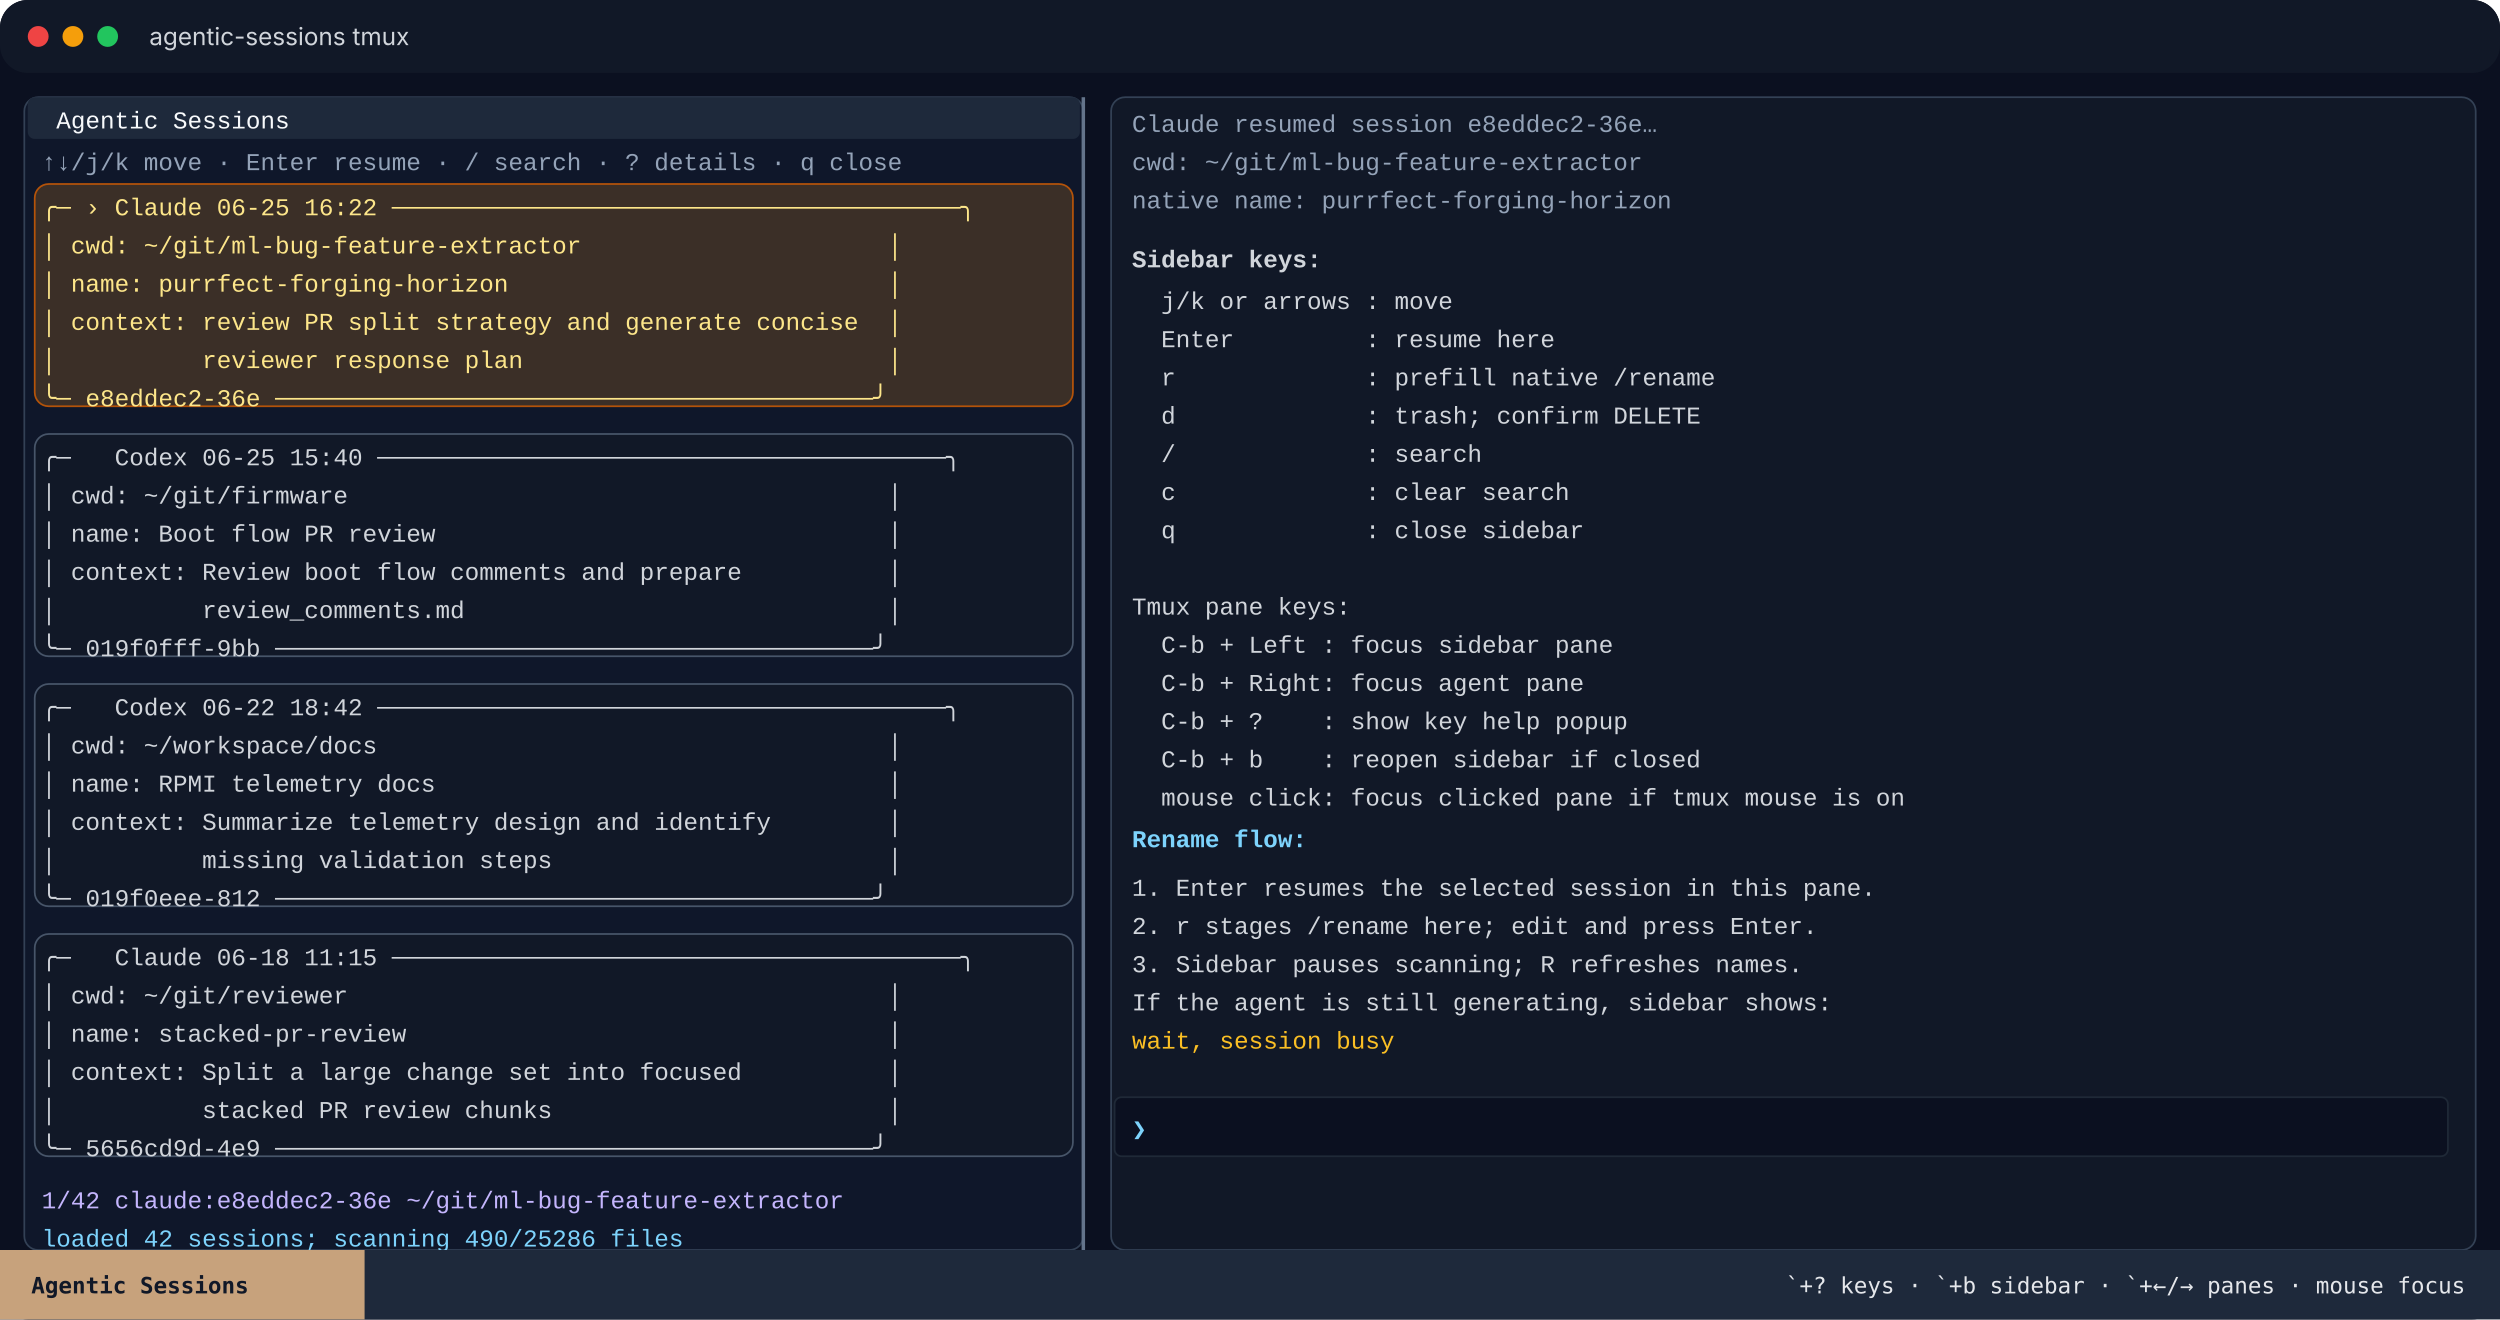
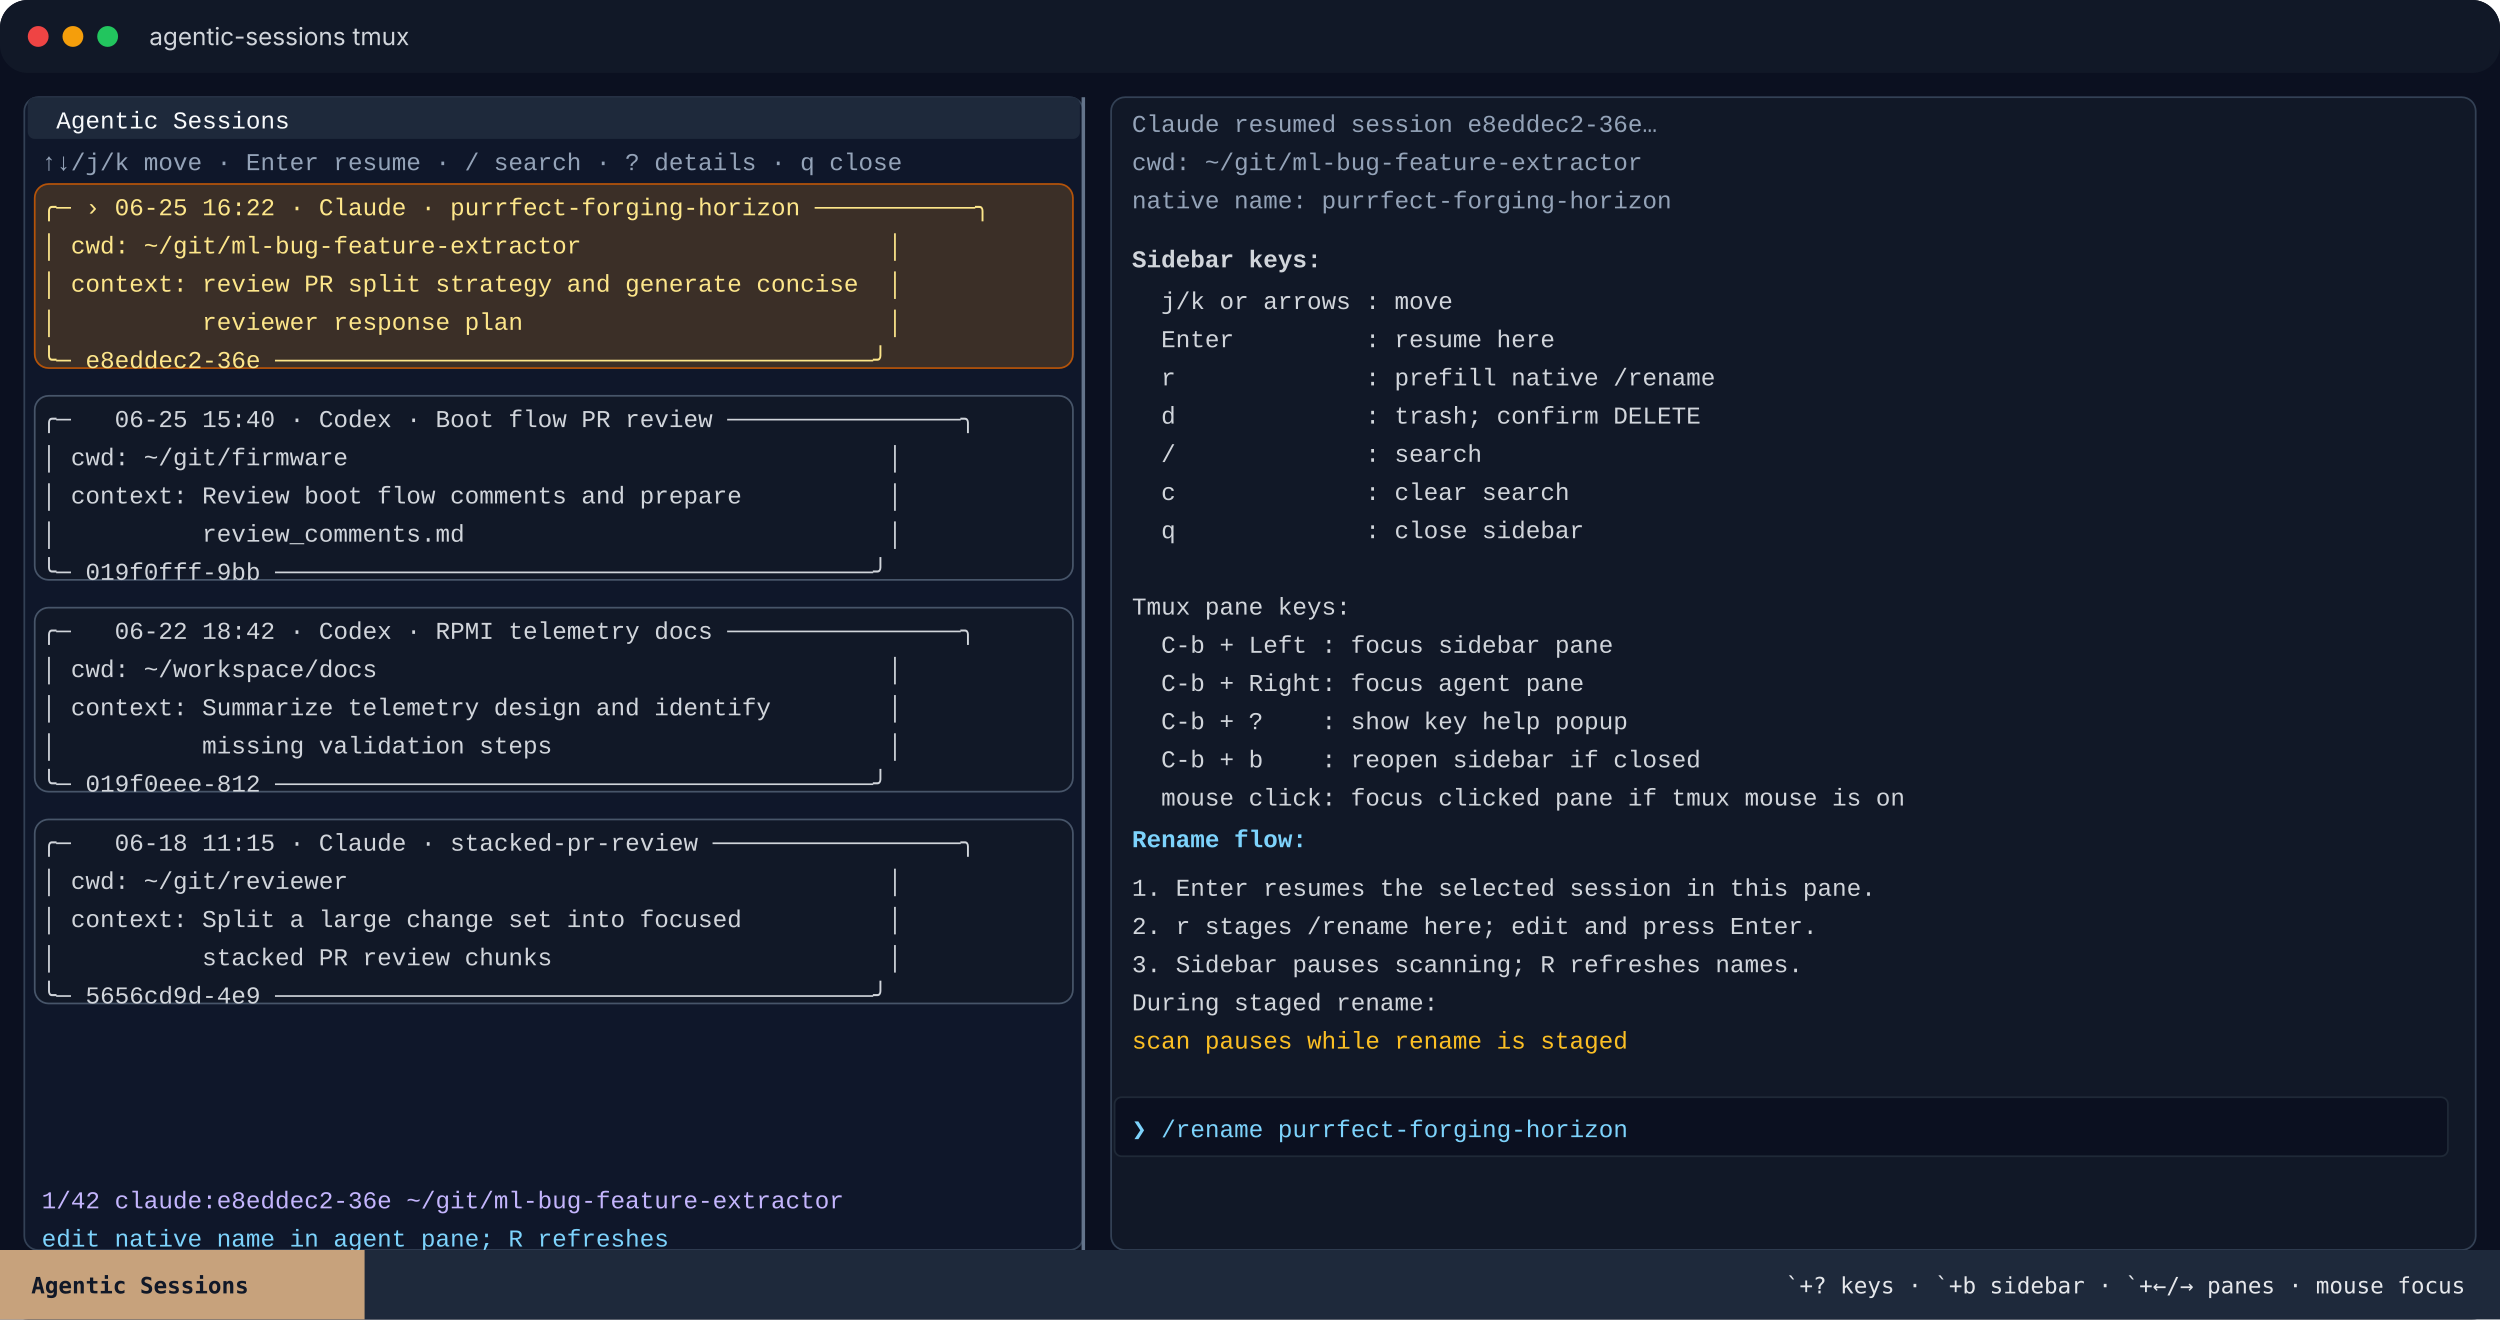
<svg xmlns="http://www.w3.org/2000/svg" width="1440" height="760" viewBox="0 0 1440 760" role="img" aria-label="agentic-sessions tmux sidebar with boxed session cards and native rename">
  <rect width="100%" height="100%" rx="16" fill="#0b1020" />
  <rect x="0" y="0" width="100%" height="42" rx="16" fill="#111827" />
  <circle cx="22" cy="21" r="6" fill="#ef4444" />
  <circle cx="42" cy="21" r="6" fill="#f59e0b" />
  <circle cx="62" cy="21" r="6" fill="#22c55e" />
  <text x="86" y="26" fill="#d1d5db" font-family="Inter,Segoe UI,Arial,sans-serif" font-size="14">agentic-sessions tmux</text>
  <rect x="14" y="56" width="610" height="664" rx="8" fill="#0f172a" stroke="#334155" />
  <rect x="640" y="56" width="786" height="664" rx="8" fill="#111827" stroke="#334155" />
  <line x1="624" y1="56" x2="624" y2="720" stroke="#64748b" stroke-width="2" />
  <g font-family="ui-monospace,SFMono-Regular,Menlo,Consolas,Liberation Mono,monospace" font-size="14" xml:space="preserve">
    <rect x="16" y="56" width="606" height="24" rx="4" fill="#1e293b" />
    <text x="24" y="74" fill="#f8fafc"> Agentic Sessions</text>
    <text x="24" y="98" fill="#94a3b8">↑↓/j/k move · Enter resume · / search · ? details · q close</text>
-     <rect x="20" y="106" width="598" height="128" rx="8" fill="#3b2f27" stroke="#b45309" />
-     <text x="24" y="124" fill="#fde68a">╭─ › Claude 06-25 16:22 ───────────────────────────────────────╮</text>
+     <rect x="20" y="106" width="598" height="106" rx="8" fill="#3b2f27" stroke="#b45309" />
+     <text x="24" y="124" fill="#fde68a">╭─ › 06-25 16:22 · Claude · purrfect-forging-horizon ───────────╮</text>
    <text x="24" y="146" fill="#fde68a">│ cwd: ~/git/ml-bug-feature-extractor                     │</text>
-     <text x="24" y="168" fill="#fde68a">│ name: purrfect-forging-horizon                          │</text>
-     <text x="24" y="190" fill="#fde68a">│ context: review PR split strategy and generate concise  │</text>
-     <text x="24" y="212" fill="#fde68a">│          reviewer response plan                         │</text>
-     <text x="24" y="234" fill="#fde68a">╰─ e8eddec2-36e ─────────────────────────────────────────╯</text>
-     <rect x="20" y="250" width="598" height="128" rx="8" fill="#111827" stroke="#475569" />
-     <text x="24" y="268" fill="#d1d5db">╭─   Codex 06-25 15:40 ───────────────────────────────────────╮</text>
-     <text x="24" y="290" fill="#d1d5db">│ cwd: ~/git/firmware                                     │</text>
-     <text x="24" y="312" fill="#d1d5db">│ name: Boot flow PR review                               │</text>
-     <text x="24" y="334" fill="#d1d5db">│ context: Review boot flow comments and prepare          │</text>
-     <text x="24" y="356" fill="#d1d5db">│          review_comments.md                             │</text>
-     <text x="24" y="378" fill="#d1d5db">╰─ 019f0fff-9bb ─────────────────────────────────────────╯</text>
-     <rect x="20" y="394" width="598" height="128" rx="8" fill="#111827" stroke="#475569" />
-     <text x="24" y="412" fill="#d1d5db">╭─   Codex 06-22 18:42 ───────────────────────────────────────╮</text>
-     <text x="24" y="434" fill="#d1d5db">│ cwd: ~/workspace/docs                                   │</text>
-     <text x="24" y="456" fill="#d1d5db">│ name: RPMI telemetry docs                               │</text>
-     <text x="24" y="478" fill="#d1d5db">│ context: Summarize telemetry design and identify        │</text>
-     <text x="24" y="500" fill="#d1d5db">│          missing validation steps                       │</text>
-     <text x="24" y="522" fill="#d1d5db">╰─ 019f0eee-812 ─────────────────────────────────────────╯</text>
-     <rect x="20" y="538" width="598" height="128" rx="8" fill="#111827" stroke="#475569" />
-     <text x="24" y="556" fill="#d1d5db">╭─   Claude 06-18 11:15 ───────────────────────────────────────╮</text>
-     <text x="24" y="578" fill="#d1d5db">│ cwd: ~/git/reviewer                                     │</text>
-     <text x="24" y="600" fill="#d1d5db">│ name: stacked-pr-review                                 │</text>
-     <text x="24" y="622" fill="#d1d5db">│ context: Split a large change set into focused          │</text>
-     <text x="24" y="644" fill="#d1d5db">│          stacked PR review chunks                       │</text>
-     <text x="24" y="666" fill="#d1d5db">╰─ 5656cd9d-4e9 ─────────────────────────────────────────╯</text>
+     <text x="24" y="168" fill="#fde68a">│ context: review PR split strategy and generate concise  │</text>
+     <text x="24" y="190" fill="#fde68a">│          reviewer response plan                         │</text>
+     <text x="24" y="212" fill="#fde68a">╰─ e8eddec2-36e ─────────────────────────────────────────╯</text>
+     <rect x="20" y="228" width="598" height="106" rx="8" fill="#111827" stroke="#475569" />
+     <text x="24" y="246" fill="#d1d5db">╭─   06-25 15:40 · Codex · Boot flow PR review ────────────────╮</text>
+     <text x="24" y="268" fill="#d1d5db">│ cwd: ~/git/firmware                                     │</text>
+     <text x="24" y="290" fill="#d1d5db">│ context: Review boot flow comments and prepare          │</text>
+     <text x="24" y="312" fill="#d1d5db">│          review_comments.md                             │</text>
+     <text x="24" y="334" fill="#d1d5db">╰─ 019f0fff-9bb ─────────────────────────────────────────╯</text>
+     <rect x="20" y="350" width="598" height="106" rx="8" fill="#111827" stroke="#475569" />
+     <text x="24" y="368" fill="#d1d5db">╭─   06-22 18:42 · Codex · RPMI telemetry docs ────────────────╮</text>
+     <text x="24" y="390" fill="#d1d5db">│ cwd: ~/workspace/docs                                   │</text>
+     <text x="24" y="412" fill="#d1d5db">│ context: Summarize telemetry design and identify        │</text>
+     <text x="24" y="434" fill="#d1d5db">│          missing validation steps                       │</text>
+     <text x="24" y="456" fill="#d1d5db">╰─ 019f0eee-812 ─────────────────────────────────────────╯</text>
+     <rect x="20" y="472" width="598" height="106" rx="8" fill="#111827" stroke="#475569" />
+     <text x="24" y="490" fill="#d1d5db">╭─   06-18 11:15 · Claude · stacked-pr-review ─────────────────╮</text>
+     <text x="24" y="512" fill="#d1d5db">│ cwd: ~/git/reviewer                                     │</text>
+     <text x="24" y="534" fill="#d1d5db">│ context: Split a large change set into focused          │</text>
+     <text x="24" y="556" fill="#d1d5db">│          stacked PR review chunks                       │</text>
+     <text x="24" y="578" fill="#d1d5db">╰─ 5656cd9d-4e9 ─────────────────────────────────────────╯</text>
    <text x="24" y="696" fill="#c4b5fd">1/42 claude:e8eddec2-36e ~/git/ml-bug-feature-extractor</text>
-     <text x="24" y="718" fill="#7dd3fc">loaded 42 sessions; scanning 490/25286 files</text>
+     <text x="24" y="718" fill="#7dd3fc">edit native name in agent pane; R refreshes</text>
    <text x="652" y="76" fill="#94a3b8">Claude resumed session e8eddec2-36e…</text>
    <text x="652" y="98" fill="#94a3b8">cwd: ~/git/ml-bug-feature-extractor</text>
    <text x="652" y="120" fill="#94a3b8">native name: purrfect-forging-horizon</text>
    <text x="652" y="154" fill="#d1d5db" font-weight="700">Sidebar keys:</text>
    <text x="652" y="178" fill="#d1d5db">  j/k or arrows : move</text>
    <text x="652" y="200" fill="#d1d5db">  Enter         : resume here</text>
    <text x="652" y="222" fill="#d1d5db">  r             : prefill native /rename</text>
    <text x="652" y="244" fill="#d1d5db">  d             : trash; confirm DELETE</text>
    <text x="652" y="266" fill="#d1d5db">  /             : search</text>
    <text x="652" y="288" fill="#d1d5db">  c             : clear search</text>
    <text x="652" y="310" fill="#d1d5db">  q             : close sidebar</text>
    <text x="652" y="332" fill="#94a3b8" />
    <text x="652" y="354" fill="#d1d5db">Tmux pane keys:</text>
    <text x="652" y="376" fill="#d1d5db">  C-b + Left : focus sidebar pane</text>
    <text x="652" y="398" fill="#d1d5db">  C-b + Right: focus agent pane</text>
    <text x="652" y="420" fill="#d1d5db">  C-b + ?    : show key help popup</text>
    <text x="652" y="442" fill="#d1d5db">  C-b + b    : reopen sidebar if closed</text>
    <text x="652" y="464" fill="#d1d5db">  mouse click: focus clicked pane if tmux mouse is on</text>
    <text x="652" y="488" fill="#7dd3fc" font-weight="700">Rename flow:</text>
    <text x="652" y="516" fill="#d1d5db">1. Enter resumes the selected session in this pane.</text>
    <text x="652" y="538" fill="#d1d5db">2. r stages /rename here; edit and press Enter.</text>
    <text x="652" y="560" fill="#d1d5db">3. Sidebar pauses scanning; R refreshes names.</text>
-     <text x="652" y="582" fill="#d1d5db">If the agent is still generating, sidebar shows:</text>
-     <text x="652" y="604" fill="#fbbf24">wait, session busy</text>
+     <text x="652" y="582" fill="#d1d5db">During staged rename:</text>
+     <text x="652" y="604" fill="#fbbf24">scan pauses while rename is staged</text>
    <rect x="642" y="632" width="768" height="34" rx="4" fill="#0b1020" stroke="#1f2937" />
-     <text x="652" y="655" fill="#7dd3fc">❯ </text>
+     <text x="652" y="655" fill="#7dd3fc">❯ /rename purrfect-forging-horizon</text>
    <rect x="0" y="720" width="100%" height="40" fill="#1e293b" />
    <rect x="0" y="720" width="210" height="40" fill="#c7a27c" />
    <text x="18" y="745" fill="#111827" font-family="ui-monospace,SFMono-Regular,Menlo,Consolas,monospace" font-size="13" font-weight="700">Agentic Sessions</text>
    <text x="1420" y="745" text-anchor="end" fill="#e5e7eb" font-family="ui-monospace,SFMono-Regular,Menlo,Consolas,monospace" font-size="13">`+? keys · `+b sidebar · `+←/→ panes · mouse focus</text>
  </g>
</svg>
